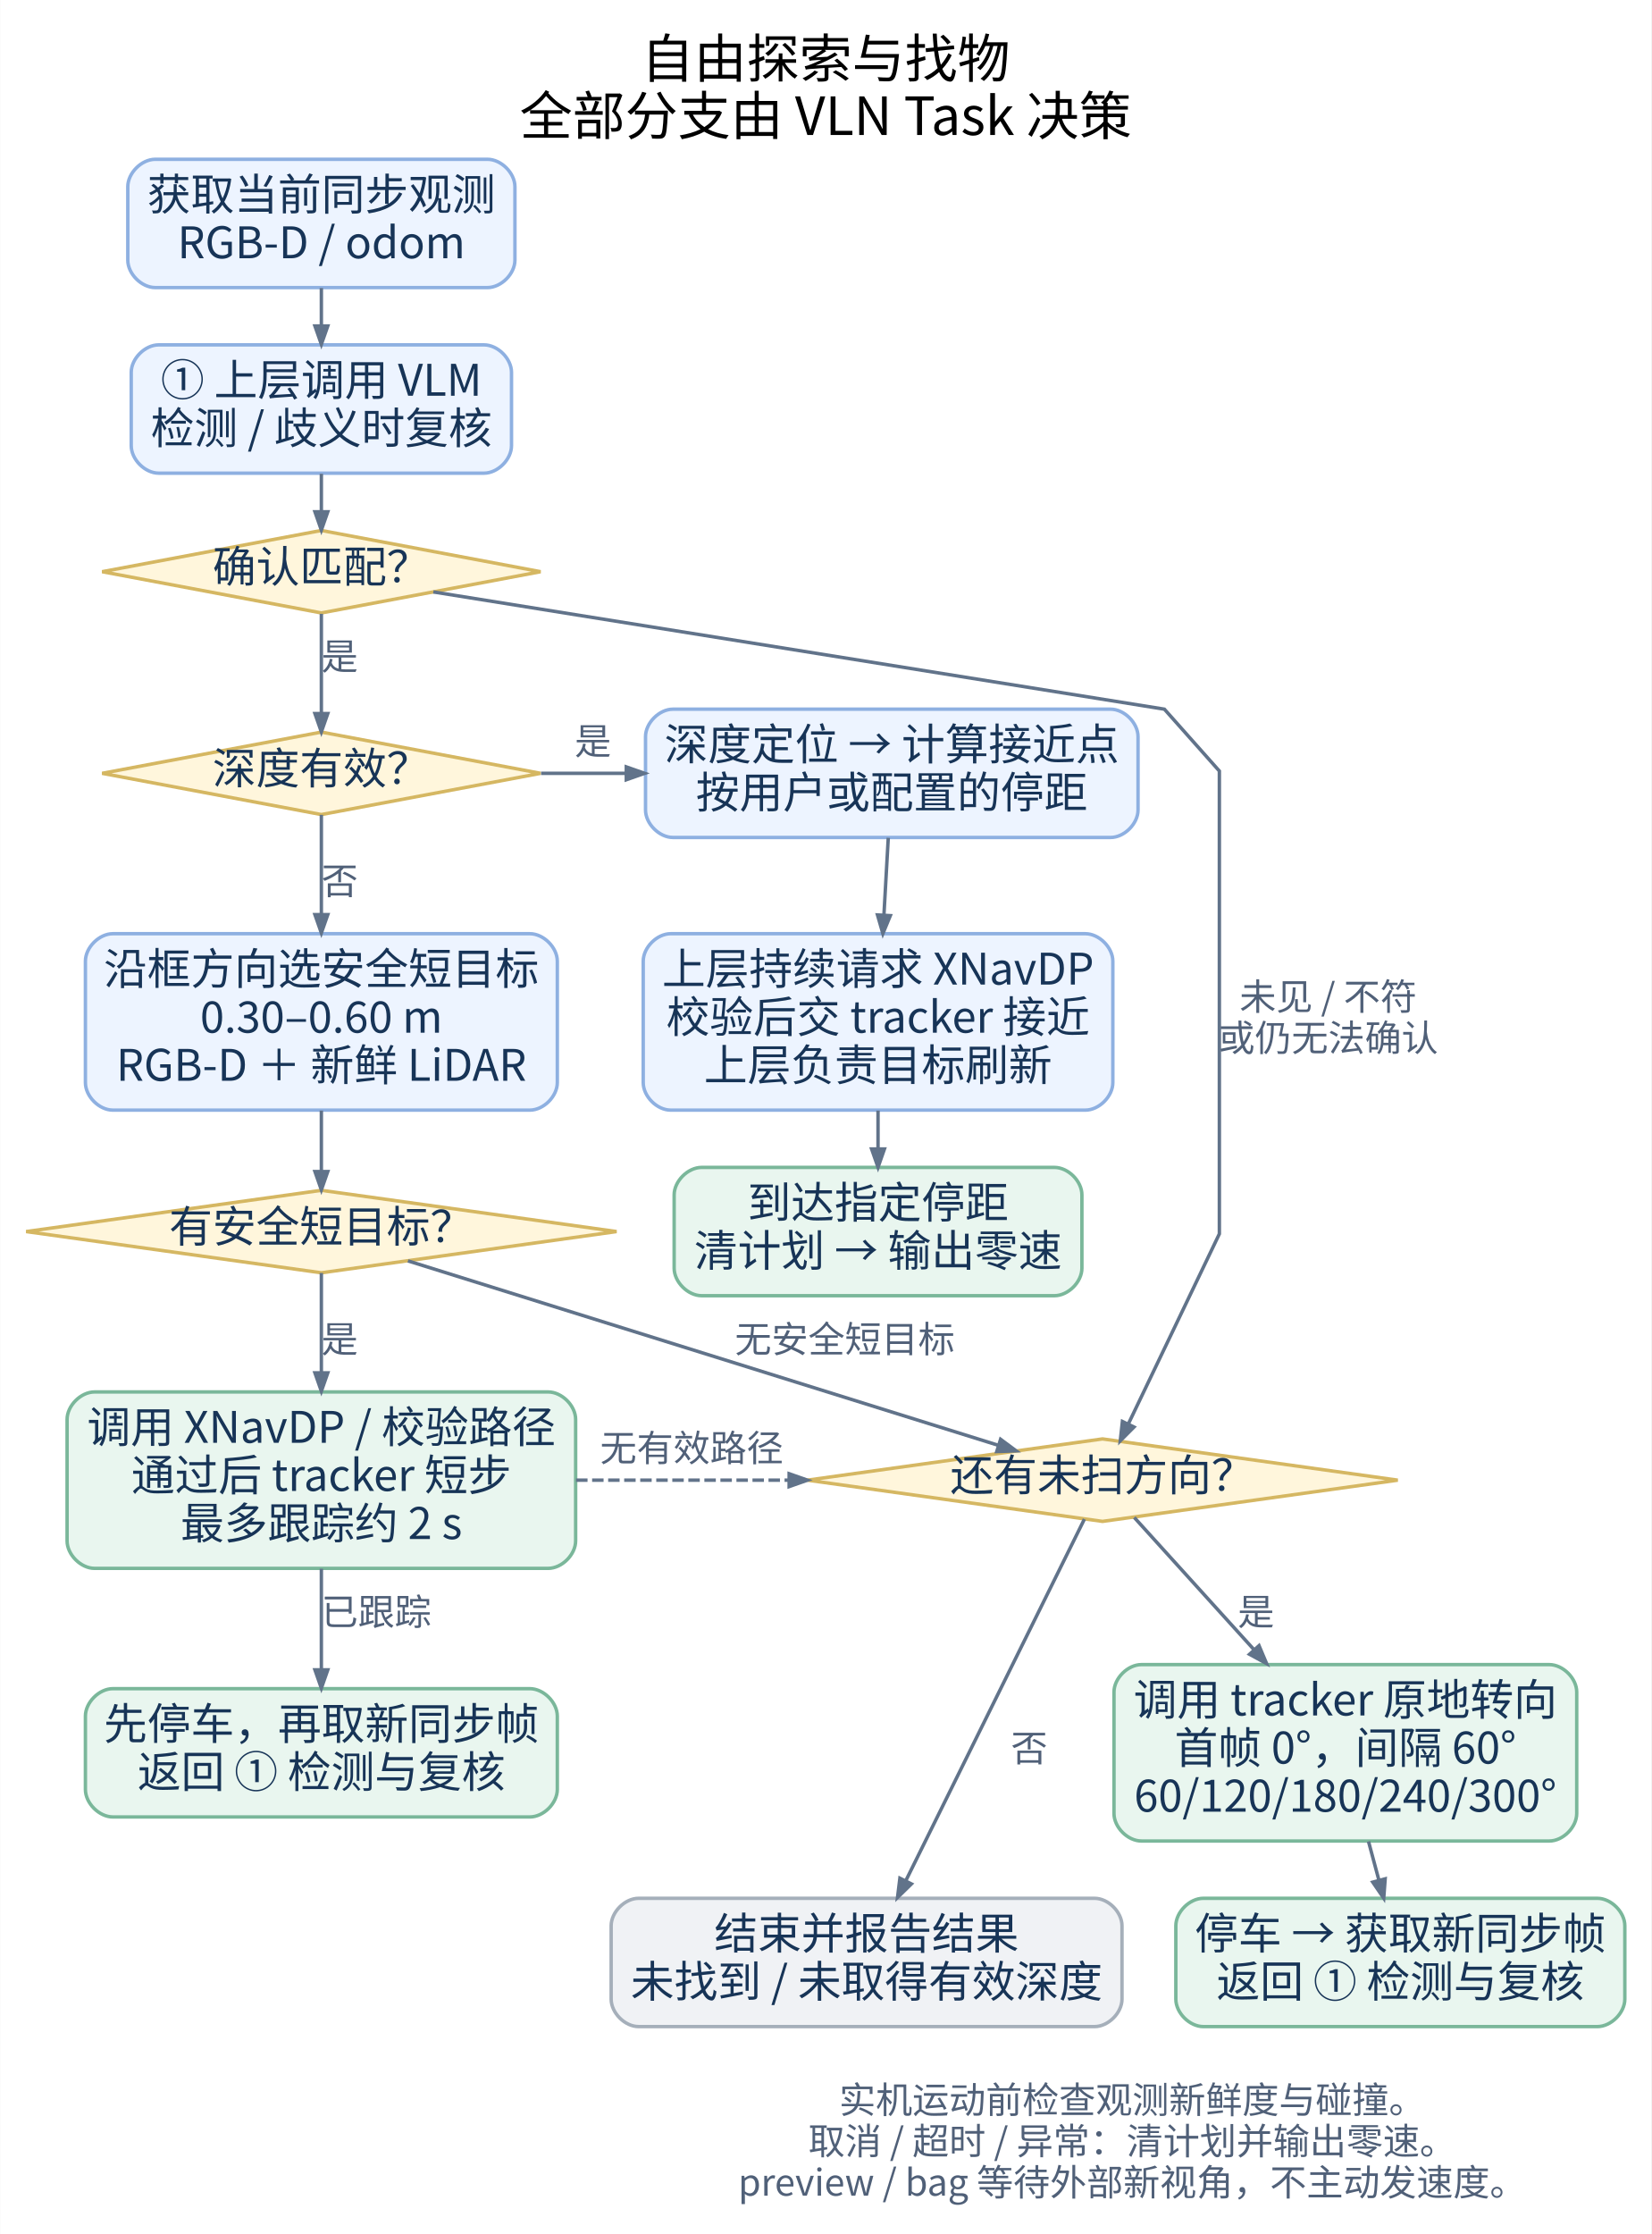
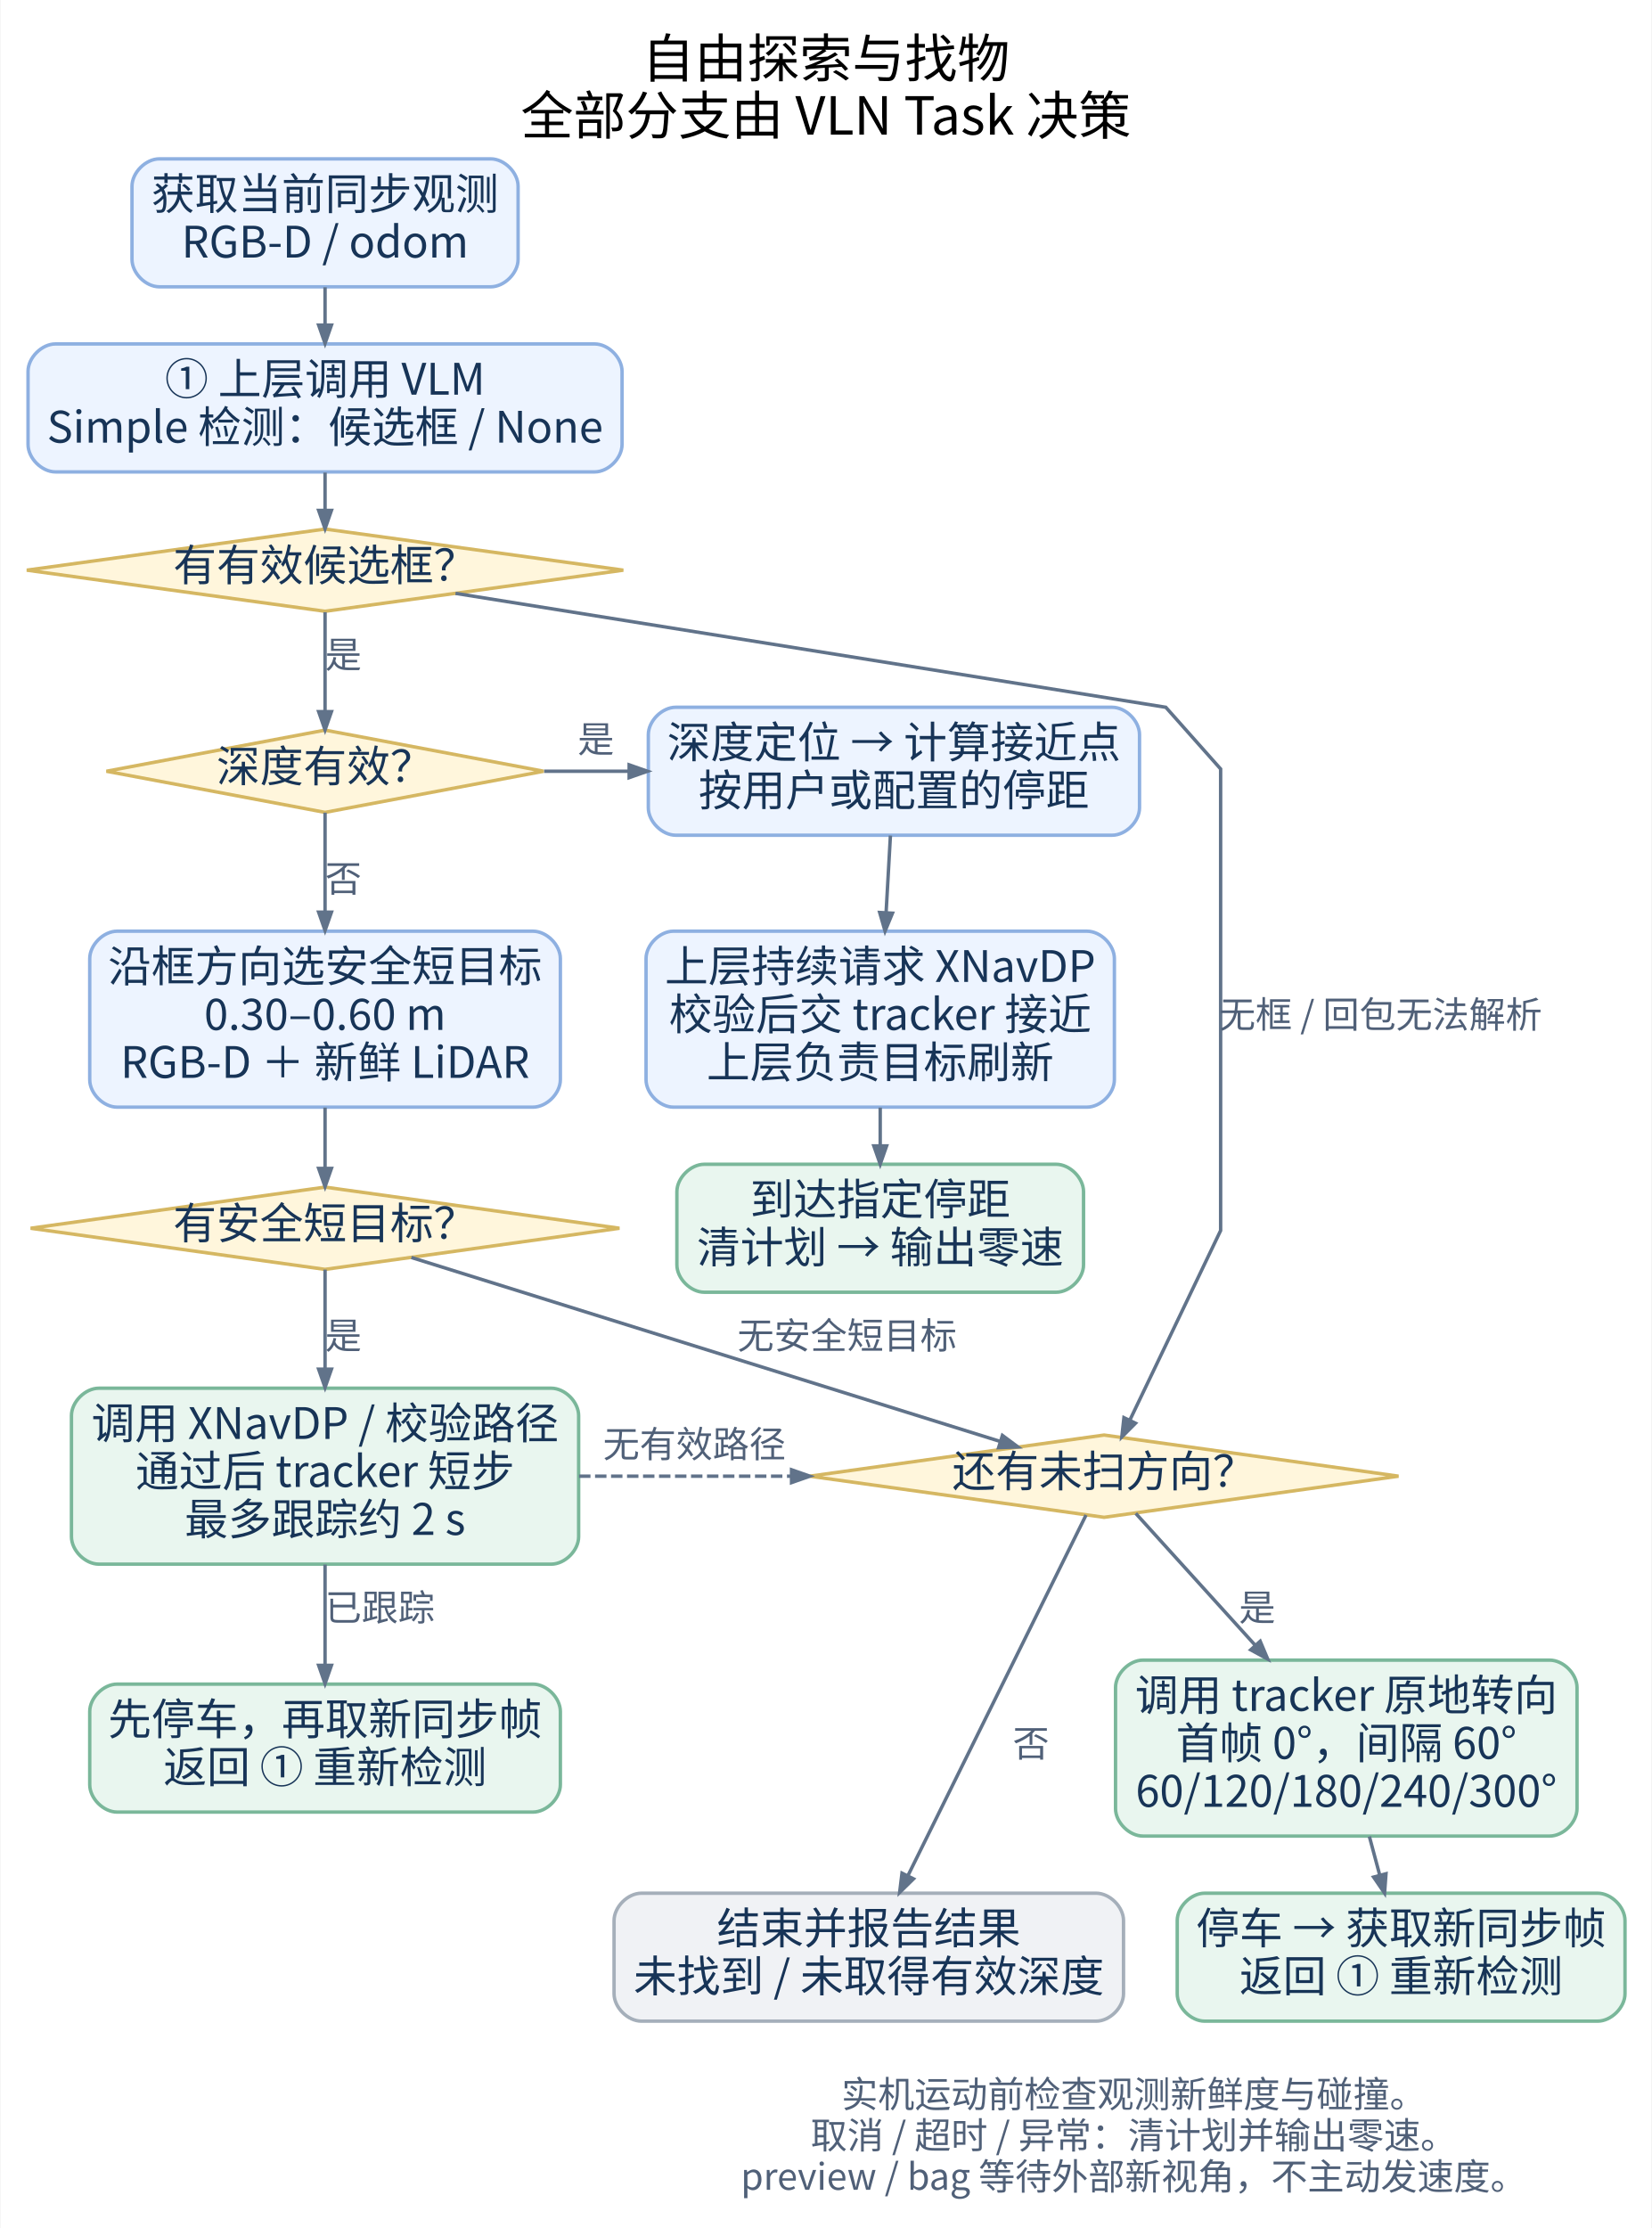
- <svg xmlns="http://www.w3.org/2000/svg" width="780px" height="1055px" viewBox="0.00 0.00 720.72 975.04">
+ <svg xmlns="http://www.w3.org/2000/svg" width="723pt" height="975pt" viewBox="0.00 0.00 722.56 975.04">
  <g id="graph0" class="graph" transform="scale(1 1) rotate(0) translate(11.52 963.52)">
-     <polygon fill="white" stroke="transparent" points="-11.52,11.52 -11.52,-963.52 709.2,-963.52 709.2,11.52 -11.52,11.52" />
-     <text text-anchor="middle" x="348.84" y="-929.6" font-family="Noto Sans CJK SC" font-size="23.00">自由探索与找物</text>
-     <text text-anchor="middle" x="348.84" y="-904.6" font-family="Noto Sans CJK SC" font-size="23.00">全部分支由 VLN Task 决策</text>
+     <polygon fill="white" stroke="transparent" points="-11.52,11.52 -11.52,-963.52 711.04,-963.52 711.04,11.52 -11.52,11.52" />
+     <text text-anchor="middle" x="349.76" y="-929.6" font-family="Noto Sans CJK SC" font-size="23.00">自由探索与找物</text>
+     <text text-anchor="middle" x="349.76" y="-904.6" font-family="Noto Sans CJK SC" font-size="23.00">全部分支由 VLN Task 决策</text>
    <g id="node1" class="node">
-       <path fill="#edf4ff" stroke="#8eb0e1" stroke-width="1.5" d="M201.18,-894C201.18,-894 56.18,-894 56.18,-894 50.18,-894 44.18,-888 44.18,-882 44.18,-882 44.18,-850 44.18,-850 44.18,-844 50.18,-838 56.18,-838 56.18,-838 201.18,-838 201.18,-838 207.18,-838 213.18,-844 213.18,-850 213.18,-850 213.18,-882 213.18,-882 213.18,-888 207.18,-894 201.18,-894" />
-       <text text-anchor="middle" x="128.68" y="-871.8" font-family="Noto Sans CJK SC" font-size="19.00" fill="#173457">获取当前同步观测</text>
-       <text text-anchor="middle" x="128.68" y="-850.8" font-family="Noto Sans CJK SC" font-size="19.00" fill="#173457">RGB-D / odom</text>
+       <path fill="#edf4ff" stroke="#8eb0e1" stroke-width="1.5" d="M203.02,-894C203.02,-894 58.02,-894 58.02,-894 52.02,-894 46.02,-888 46.02,-882 46.02,-882 46.02,-850 46.02,-850 46.02,-844 52.02,-838 58.02,-838 58.02,-838 203.02,-838 203.02,-838 209.02,-838 215.02,-844 215.02,-850 215.02,-850 215.02,-882 215.02,-882 215.02,-888 209.02,-894 203.02,-894" />
+       <text text-anchor="middle" x="130.52" y="-871.8" font-family="Noto Sans CJK SC" font-size="19.00" fill="#173457">获取当前同步观测</text>
+       <text text-anchor="middle" x="130.52" y="-850.8" font-family="Noto Sans CJK SC" font-size="19.00" fill="#173457">RGB-D / odom</text>
    </g>
    <g id="node2" class="node">
-       <path fill="#edf4ff" stroke="#8eb0e1" stroke-width="1.5" d="M199.68,-813C199.68,-813 57.68,-813 57.68,-813 51.68,-813 45.68,-807 45.68,-801 45.68,-801 45.68,-769 45.68,-769 45.68,-763 51.68,-757 57.68,-757 57.68,-757 199.68,-757 199.68,-757 205.68,-757 211.68,-763 211.68,-769 211.68,-769 211.68,-801 211.68,-801 211.68,-807 205.68,-813 199.68,-813" />
-       <text text-anchor="middle" x="128.68" y="-790.8" font-family="Noto Sans CJK SC" font-size="19.00" fill="#173457">① 上层调用 VLM</text>
-       <text text-anchor="middle" x="128.68" y="-769.8" font-family="Noto Sans CJK SC" font-size="19.00" fill="#173457">检测 / 歧义时复核</text>
+       <path fill="#edf4ff" stroke="#8eb0e1" stroke-width="1.5" d="M248.52,-813C248.52,-813 12.52,-813 12.52,-813 6.52,-813 0.52,-807 0.52,-801 0.52,-801 0.52,-769 0.52,-769 0.52,-763 6.52,-757 12.52,-757 12.52,-757 248.52,-757 248.52,-757 254.52,-757 260.52,-763 260.52,-769 260.52,-769 260.52,-801 260.52,-801 260.52,-807 254.52,-813 248.52,-813" />
+       <text text-anchor="middle" x="130.52" y="-790.8" font-family="Noto Sans CJK SC" font-size="19.00" fill="#173457">① 上层调用 VLM</text>
+       <text text-anchor="middle" x="130.52" y="-769.8" font-family="Noto Sans CJK SC" font-size="19.00" fill="#173457">Simple 检测：候选框 / None</text>
    </g>
    <g id="edge1" class="edge">
-       <path fill="none" stroke="#61738a" stroke-width="1.5" d="M128.68,-837.81C128.68,-832.47 128.68,-826.8 128.68,-821.25" />
-       <polygon fill="#61738a" stroke="#61738a" stroke-width="1.5" points="131.48,-821.24 128.68,-813.24 125.88,-821.24 131.48,-821.24" />
+       <path fill="none" stroke="#61738a" stroke-width="1.5" d="M130.52,-837.81C130.52,-832.47 130.52,-826.8 130.52,-821.25" />
+       <polygon fill="#61738a" stroke="#61738a" stroke-width="1.5" points="133.32,-821.24 130.52,-813.24 127.72,-821.24 133.32,-821.24" />
    </g>
    <g id="node3" class="node">
-       <polygon fill="#fff6dc" stroke="#d5b762" stroke-width="1.5" points="128.68,-732 33,-714 128.68,-696 224.37,-714 128.68,-732" />
-       <text text-anchor="middle" x="128.68" y="-709.3" font-family="Noto Sans CJK SC" font-size="19.00" fill="#173457">确认匹配？</text>
+       <polygon fill="#fff6dc" stroke="#d5b762" stroke-width="1.5" points="130.52,-732 -0.02,-714 130.52,-696 261.06,-714 130.52,-732" />
+       <text text-anchor="middle" x="130.52" y="-709.3" font-family="Noto Sans CJK SC" font-size="19.00" fill="#173457">有有效候选框？</text>
    </g>
    <g id="edge2" class="edge">
-       <path fill="none" stroke="#61738a" stroke-width="1.5" d="M128.68,-756.73C128.68,-751.29 128.68,-745.6 128.68,-740.23" />
-       <polygon fill="#61738a" stroke="#61738a" stroke-width="1.5" points="131.48,-740.15 128.68,-732.15 125.88,-740.15 131.48,-740.15" />
+       <path fill="none" stroke="#61738a" stroke-width="1.5" d="M130.52,-756.73C130.52,-751.29 130.52,-745.6 130.52,-740.23" />
+       <polygon fill="#61738a" stroke="#61738a" stroke-width="1.5" points="133.32,-740.15 130.52,-732.15 127.72,-740.15 133.32,-740.15" />
    </g>
    <g id="node4" class="node">
-       <polygon fill="#fff6dc" stroke="#d5b762" stroke-width="1.5" points="128.68,-644 33,-626 128.68,-608 224.37,-626 128.68,-644" />
-       <text text-anchor="middle" x="128.68" y="-621.3" font-family="Noto Sans CJK SC" font-size="19.00" fill="#173457">深度有效？</text>
+       <polygon fill="#fff6dc" stroke="#d5b762" stroke-width="1.5" points="130.52,-644 34.84,-626 130.52,-608 226.21,-626 130.52,-644" />
+       <text text-anchor="middle" x="130.52" y="-621.3" font-family="Noto Sans CJK SC" font-size="19.00" fill="#173457">深度有效？</text>
    </g>
    <g id="edge3" class="edge">
-       <path fill="none" stroke="#61738a" stroke-width="1.5" d="M128.68,-695.6C128.68,-683.16 128.68,-666.23 128.68,-652.3" />
-       <polygon fill="#61738a" stroke="#61738a" stroke-width="1.5" points="131.48,-652.08 128.68,-644.08 125.88,-652.08 131.48,-652.08" />
-       <text text-anchor="middle" x="136.68" y="-671.2" font-family="Noto Sans CJK SC" font-size="16.00" fill="#506078">是</text>
+       <path fill="none" stroke="#61738a" stroke-width="1.5" d="M130.52,-695.6C130.52,-683.16 130.52,-666.23 130.52,-652.3" />
+       <polygon fill="#61738a" stroke="#61738a" stroke-width="1.5" points="133.32,-652.08 130.52,-644.08 127.72,-652.08 133.32,-652.08" />
+       <text text-anchor="middle" x="138.52" y="-671.2" font-family="Noto Sans CJK SC" font-size="16.00" fill="#506078">是</text>
    </g>
    <g id="node12" class="node">
-       <polygon fill="#fff6dc" stroke="#d5b762" stroke-width="1.5" points="469.68,-335.5 340.82,-317.5 469.68,-299.5 598.55,-317.5 469.68,-335.5" />
-       <text text-anchor="middle" x="469.68" y="-312.8" font-family="Noto Sans CJK SC" font-size="19.00" fill="#173457">还有未扫方向？</text>
+       <polygon fill="#fff6dc" stroke="#d5b762" stroke-width="1.5" points="471.52,-335.5 342.66,-317.5 471.52,-299.5 600.38,-317.5 471.52,-335.5" />
+       <text text-anchor="middle" x="471.52" y="-312.8" font-family="Noto Sans CJK SC" font-size="19.00" fill="#173457">还有未扫方向？</text>
    </g>
    <g id="edge4" class="edge">
-       <path fill="none" stroke="#61738a" stroke-width="1.5" d="M177.55,-705.17C277.65,-689.12 496.68,-654 496.68,-654 496.68,-654 520.68,-627 520.68,-627 520.68,-627 520.68,-627 520.68,-425 520.68,-425 496.05,-373.56 481.02,-342.18" />
-       <polygon fill="#61738a" stroke="#61738a" stroke-width="1.5" points="483.41,-340.68 477.43,-334.68 478.36,-343.1 483.41,-340.68" />
-       <text text-anchor="middle" x="568.18" y="-522.7" font-family="Noto Sans CJK SC" font-size="16.00" fill="#506078">未见 / 不符</text>
-       <text text-anchor="middle" x="568.18" y="-504.7" font-family="Noto Sans CJK SC" font-size="16.00" fill="#506078">或仍无法确认</text>
+       <path fill="none" stroke="#61738a" stroke-width="1.5" d="M187.62,-703.85C290.98,-687.27 498.52,-654 498.52,-654 498.52,-654 522.52,-627 522.52,-627 522.52,-627 522.52,-627 522.52,-425 522.52,-425 497.89,-373.56 482.86,-342.18" />
+       <polygon fill="#61738a" stroke="#61738a" stroke-width="1.5" points="485.25,-340.68 479.27,-334.68 480.2,-343.1 485.25,-340.68" />
+       <text text-anchor="middle" x="592.52" y="-513.7" font-family="Noto Sans CJK SC" font-size="16.00" fill="#506078">无框 / 回包无法解析</text>
    </g>
    <g id="node5" class="node">
-       <path fill="#edf4ff" stroke="#8eb0e1" stroke-width="1.5" d="M473.18,-654C473.18,-654 282.18,-654 282.18,-654 276.18,-654 270.18,-648 270.18,-642 270.18,-642 270.18,-610 270.18,-610 270.18,-604 276.18,-598 282.18,-598 282.18,-598 473.18,-598 473.18,-598 479.18,-598 485.18,-604 485.18,-610 485.18,-610 485.18,-642 485.18,-642 485.18,-648 479.18,-654 473.18,-654" />
-       <text text-anchor="middle" x="377.68" y="-631.8" font-family="Noto Sans CJK SC" font-size="19.00" fill="#173457">深度定位 → 计算接近点</text>
-       <text text-anchor="middle" x="377.68" y="-610.8" font-family="Noto Sans CJK SC" font-size="19.00" fill="#173457">按用户或配置的停距</text>
+       <path fill="#edf4ff" stroke="#8eb0e1" stroke-width="1.5" d="M475.02,-654C475.02,-654 284.02,-654 284.02,-654 278.02,-654 272.02,-648 272.02,-642 272.02,-642 272.02,-610 272.02,-610 272.02,-604 278.02,-598 284.02,-598 284.02,-598 475.02,-598 475.02,-598 481.02,-598 487.02,-604 487.02,-610 487.02,-610 487.02,-642 487.02,-642 487.02,-648 481.02,-654 475.02,-654" />
+       <text text-anchor="middle" x="379.52" y="-631.8" font-family="Noto Sans CJK SC" font-size="19.00" fill="#173457">深度定位 → 计算接近点</text>
+       <text text-anchor="middle" x="379.52" y="-610.8" font-family="Noto Sans CJK SC" font-size="19.00" fill="#173457">按用户或配置的停距</text>
    </g>
    <g id="edge5" class="edge">
-       <path fill="none" stroke="#61738a" stroke-width="1.5" d="M224.6,-626C236.73,-626 249.25,-626 261.66,-626" />
-       <polygon fill="#61738a" stroke="#61738a" stroke-width="1.5" points="261.79,-628.8 269.79,-626 261.79,-623.2 261.79,-628.8" />
-       <text text-anchor="middle" x="247.23" y="-634.2" font-family="Noto Sans CJK SC" font-size="16.00" fill="#506078">是</text>
+       <path fill="none" stroke="#61738a" stroke-width="1.5" d="M226.43,-626C238.57,-626 251.09,-626 263.5,-626" />
+       <polygon fill="#61738a" stroke="#61738a" stroke-width="1.5" points="263.63,-628.8 271.63,-626 263.63,-623.2 263.63,-628.8" />
+       <text text-anchor="middle" x="249.07" y="-634.2" font-family="Noto Sans CJK SC" font-size="16.00" fill="#506078">是</text>
    </g>
    <g id="node8" class="node">
-       <path fill="#edf4ff" stroke="#8eb0e1" stroke-width="1.5" d="M219.68,-556C219.68,-556 37.68,-556 37.68,-556 31.68,-556 25.68,-550 25.68,-544 25.68,-544 25.68,-491 25.68,-491 25.68,-485 31.68,-479 37.68,-479 37.68,-479 219.68,-479 219.68,-479 225.68,-479 231.68,-485 231.68,-491 231.68,-491 231.68,-544 231.68,-544 231.68,-550 225.68,-556 219.68,-556" />
-       <text text-anchor="middle" x="128.68" y="-533.8" font-family="Noto Sans CJK SC" font-size="19.00" fill="#173457">沿框方向选安全短目标</text>
-       <text text-anchor="middle" x="128.68" y="-512.8" font-family="Noto Sans CJK SC" font-size="19.00" fill="#173457">0.30–0.60 m</text>
-       <text text-anchor="middle" x="128.68" y="-491.8" font-family="Noto Sans CJK SC" font-size="19.00" fill="#173457">RGB-D ＋ 新鲜 LiDAR</text>
+       <path fill="#edf4ff" stroke="#8eb0e1" stroke-width="1.5" d="M221.52,-556C221.52,-556 39.52,-556 39.52,-556 33.52,-556 27.52,-550 27.52,-544 27.52,-544 27.52,-491 27.52,-491 27.52,-485 33.52,-479 39.52,-479 39.52,-479 221.52,-479 221.52,-479 227.52,-479 233.52,-485 233.52,-491 233.52,-491 233.52,-544 233.52,-544 233.52,-550 227.52,-556 221.52,-556" />
+       <text text-anchor="middle" x="130.52" y="-533.8" font-family="Noto Sans CJK SC" font-size="19.00" fill="#173457">沿框方向选安全短目标</text>
+       <text text-anchor="middle" x="130.52" y="-512.8" font-family="Noto Sans CJK SC" font-size="19.00" fill="#173457">0.30–0.60 m</text>
+       <text text-anchor="middle" x="130.52" y="-491.8" font-family="Noto Sans CJK SC" font-size="19.00" fill="#173457">RGB-D ＋ 新鲜 LiDAR</text>
    </g>
    <g id="edge8" class="edge">
-       <path fill="none" stroke="#61738a" stroke-width="1.5" d="M128.68,-607.89C128.68,-596.18 128.68,-580.06 128.68,-564.73" />
-       <polygon fill="#61738a" stroke="#61738a" stroke-width="1.5" points="131.48,-564.32 128.68,-556.32 125.88,-564.32 131.48,-564.32" />
-       <text text-anchor="middle" x="136.68" y="-573.2" font-family="Noto Sans CJK SC" font-size="16.00" fill="#506078">否</text>
+       <path fill="none" stroke="#61738a" stroke-width="1.5" d="M130.52,-607.89C130.52,-596.18 130.52,-580.06 130.52,-564.73" />
+       <polygon fill="#61738a" stroke="#61738a" stroke-width="1.5" points="133.32,-564.32 130.52,-556.32 127.72,-564.32 133.32,-564.32" />
+       <text text-anchor="middle" x="138.52" y="-573.2" font-family="Noto Sans CJK SC" font-size="16.00" fill="#506078">否</text>
    </g>
    <g id="node6" class="node">
-       <path fill="#edf4ff" stroke="#8eb0e1" stroke-width="1.5" d="M462.18,-556C462.18,-556 281.18,-556 281.18,-556 275.18,-556 269.18,-550 269.18,-544 269.18,-544 269.18,-491 269.18,-491 269.18,-485 275.18,-479 281.18,-479 281.18,-479 462.18,-479 462.18,-479 468.18,-479 474.18,-485 474.18,-491 474.18,-491 474.18,-544 474.18,-544 474.18,-550 468.18,-556 462.18,-556" />
-       <text text-anchor="middle" x="371.68" y="-533.8" font-family="Noto Sans CJK SC" font-size="19.00" fill="#173457">上层持续请求 XNavDP</text>
-       <text text-anchor="middle" x="371.68" y="-512.8" font-family="Noto Sans CJK SC" font-size="19.00" fill="#173457">校验后交 tracker 接近</text>
-       <text text-anchor="middle" x="371.68" y="-491.8" font-family="Noto Sans CJK SC" font-size="19.00" fill="#173457">上层负责目标刷新</text>
+       <path fill="#edf4ff" stroke="#8eb0e1" stroke-width="1.5" d="M464.02,-556C464.02,-556 283.02,-556 283.02,-556 277.02,-556 271.02,-550 271.02,-544 271.02,-544 271.02,-491 271.02,-491 271.02,-485 277.02,-479 283.02,-479 283.02,-479 464.02,-479 464.02,-479 470.02,-479 476.02,-485 476.02,-491 476.02,-491 476.02,-544 476.02,-544 476.02,-550 470.02,-556 464.02,-556" />
+       <text text-anchor="middle" x="373.52" y="-533.8" font-family="Noto Sans CJK SC" font-size="19.00" fill="#173457">上层持续请求 XNavDP</text>
+       <text text-anchor="middle" x="373.52" y="-512.8" font-family="Noto Sans CJK SC" font-size="19.00" fill="#173457">校验后交 tracker 接近</text>
+       <text text-anchor="middle" x="373.52" y="-491.8" font-family="Noto Sans CJK SC" font-size="19.00" fill="#173457">上层负责目标刷新</text>
    </g>
    <g id="edge6" class="edge">
-       <path fill="none" stroke="#61738a" stroke-width="1.5" d="M376.15,-597.85C375.58,-587.63 374.91,-575.72 374.26,-564.27" />
-       <polygon fill="#61738a" stroke="#61738a" stroke-width="1.5" points="377.04,-563.88 373.8,-556.05 371.45,-564.19 377.04,-563.88" />
+       <path fill="none" stroke="#61738a" stroke-width="1.5" d="M377.99,-597.85C377.42,-587.63 376.74,-575.72 376.1,-564.27" />
+       <polygon fill="#61738a" stroke="#61738a" stroke-width="1.5" points="378.88,-563.88 375.64,-556.05 373.29,-564.19 378.88,-563.88" />
    </g>
    <g id="node7" class="node">
-       <path fill="#e9f6ef" stroke="#7ab79a" stroke-width="1.5" d="M448.68,-454C448.68,-454 294.68,-454 294.68,-454 288.68,-454 282.68,-448 282.68,-442 282.68,-442 282.68,-410 282.68,-410 282.68,-404 288.68,-398 294.68,-398 294.68,-398 448.68,-398 448.68,-398 454.68,-398 460.68,-404 460.68,-410 460.68,-410 460.68,-442 460.68,-442 460.68,-448 454.68,-454 448.68,-454" />
-       <text text-anchor="middle" x="371.68" y="-431.8" font-family="Noto Sans CJK SC" font-size="19.00" fill="#173457">到达指定停距</text>
-       <text text-anchor="middle" x="371.68" y="-410.8" font-family="Noto Sans CJK SC" font-size="19.00" fill="#173457">清计划 → 输出零速</text>
+       <path fill="#e9f6ef" stroke="#7ab79a" stroke-width="1.5" d="M450.52,-454C450.52,-454 296.52,-454 296.52,-454 290.52,-454 284.52,-448 284.52,-442 284.52,-442 284.52,-410 284.52,-410 284.52,-404 290.52,-398 296.52,-398 296.52,-398 450.52,-398 450.52,-398 456.52,-398 462.52,-404 462.52,-410 462.52,-410 462.52,-442 462.52,-442 462.52,-448 456.52,-454 450.52,-454" />
+       <text text-anchor="middle" x="373.52" y="-431.8" font-family="Noto Sans CJK SC" font-size="19.00" fill="#173457">到达指定停距</text>
+       <text text-anchor="middle" x="373.52" y="-410.8" font-family="Noto Sans CJK SC" font-size="19.00" fill="#173457">清计划 → 输出零速</text>
    </g>
    <g id="edge7" class="edge">
-       <path fill="none" stroke="#61738a" stroke-width="1.5" d="M371.68,-478.8C371.68,-473.35 371.68,-467.75 371.68,-462.34" />
-       <polygon fill="#61738a" stroke="#61738a" stroke-width="1.5" points="374.48,-462.05 371.68,-454.05 368.88,-462.05 374.48,-462.05" />
+       <path fill="none" stroke="#61738a" stroke-width="1.5" d="M373.52,-478.8C373.52,-473.35 373.52,-467.75 373.52,-462.34" />
+       <polygon fill="#61738a" stroke="#61738a" stroke-width="1.5" points="376.32,-462.05 373.52,-454.05 370.72,-462.05 376.32,-462.05" />
    </g>
    <g id="node9" class="node">
-       <polygon fill="#fff6dc" stroke="#d5b762" stroke-width="1.5" points="128.68,-444 -0.18,-426 128.68,-408 257.55,-426 128.68,-444" />
-       <text text-anchor="middle" x="128.68" y="-421.3" font-family="Noto Sans CJK SC" font-size="19.00" fill="#173457">有安全短目标？</text>
+       <polygon fill="#fff6dc" stroke="#d5b762" stroke-width="1.5" points="130.52,-444 1.66,-426 130.52,-408 259.38,-426 130.52,-444" />
+       <text text-anchor="middle" x="130.52" y="-421.3" font-family="Noto Sans CJK SC" font-size="19.00" fill="#173457">有安全短目标？</text>
    </g>
    <g id="edge9" class="edge">
-       <path fill="none" stroke="#61738a" stroke-width="1.5" d="M128.68,-478.8C128.68,-469.87 128.68,-460.55 128.68,-452.32" />
-       <polygon fill="#61738a" stroke="#61738a" stroke-width="1.5" points="131.48,-452.2 128.68,-444.2 125.88,-452.2 131.48,-452.2" />
+       <path fill="none" stroke="#61738a" stroke-width="1.5" d="M130.52,-478.8C130.52,-469.87 130.52,-460.55 130.52,-452.32" />
+       <polygon fill="#61738a" stroke="#61738a" stroke-width="1.5" points="133.32,-452.2 130.52,-444.2 127.72,-452.2 133.32,-452.2" />
    </g>
    <g id="node10" class="node">
-       <path fill="#e9f6ef" stroke="#7ab79a" stroke-width="1.5" d="M227.68,-356C227.68,-356 29.68,-356 29.68,-356 23.68,-356 17.68,-350 17.68,-344 17.68,-344 17.68,-291 17.68,-291 17.68,-285 23.68,-279 29.68,-279 29.68,-279 227.68,-279 227.68,-279 233.68,-279 239.68,-285 239.68,-291 239.68,-291 239.68,-344 239.68,-344 239.68,-350 233.68,-356 227.68,-356" />
-       <text text-anchor="middle" x="128.68" y="-333.8" font-family="Noto Sans CJK SC" font-size="19.00" fill="#173457">调用 XNavDP / 校验路径</text>
-       <text text-anchor="middle" x="128.68" y="-312.8" font-family="Noto Sans CJK SC" font-size="19.00" fill="#173457">通过后 tracker 短步</text>
-       <text text-anchor="middle" x="128.68" y="-291.8" font-family="Noto Sans CJK SC" font-size="19.00" fill="#173457">最多跟踪约 2 s</text>
+       <path fill="#e9f6ef" stroke="#7ab79a" stroke-width="1.5" d="M229.52,-356C229.52,-356 31.52,-356 31.52,-356 25.52,-356 19.52,-350 19.52,-344 19.52,-344 19.52,-291 19.52,-291 19.52,-285 25.52,-279 31.52,-279 31.52,-279 229.52,-279 229.52,-279 235.52,-279 241.52,-285 241.52,-291 241.52,-291 241.52,-344 241.52,-344 241.52,-350 235.52,-356 229.52,-356" />
+       <text text-anchor="middle" x="130.52" y="-333.8" font-family="Noto Sans CJK SC" font-size="19.00" fill="#173457">调用 XNavDP / 校验路径</text>
+       <text text-anchor="middle" x="130.52" y="-312.8" font-family="Noto Sans CJK SC" font-size="19.00" fill="#173457">通过后 tracker 短步</text>
+       <text text-anchor="middle" x="130.52" y="-291.8" font-family="Noto Sans CJK SC" font-size="19.00" fill="#173457">最多跟踪约 2 s</text>
    </g>
    <g id="edge10" class="edge">
-       <path fill="none" stroke="#61738a" stroke-width="1.5" d="M128.68,-407.89C128.68,-396.18 128.68,-380.06 128.68,-364.73" />
-       <polygon fill="#61738a" stroke="#61738a" stroke-width="1.5" points="131.48,-364.32 128.68,-356.32 125.88,-364.32 131.48,-364.32" />
-       <text text-anchor="middle" x="136.68" y="-373.2" font-family="Noto Sans CJK SC" font-size="16.00" fill="#506078">是</text>
+       <path fill="none" stroke="#61738a" stroke-width="1.5" d="M130.52,-407.89C130.52,-396.18 130.52,-380.06 130.52,-364.73" />
+       <polygon fill="#61738a" stroke="#61738a" stroke-width="1.5" points="133.32,-364.32 130.52,-356.32 127.72,-364.32 133.32,-364.32" />
+       <text text-anchor="middle" x="138.52" y="-373.2" font-family="Noto Sans CJK SC" font-size="16.00" fill="#506078">是</text>
    </g>
    <g id="edge13" class="edge">
-       <path fill="none" stroke="#61738a" stroke-width="1.5" d="M166.48,-413.2C229.55,-393.5 356.02,-354 423.99,-332.77" />
-       <polygon fill="#61738a" stroke="#61738a" stroke-width="1.5" points="425.18,-335.33 431.98,-330.28 423.51,-329.99 425.18,-335.33" />
-       <text text-anchor="middle" x="357.18" y="-373.2" font-family="Noto Sans CJK SC" font-size="16.00" fill="#506078">无安全短目标</text>
+       <path fill="none" stroke="#61738a" stroke-width="1.5" d="M168.32,-413.2C231.39,-393.5 357.86,-354 425.82,-332.77" />
+       <polygon fill="#61738a" stroke="#61738a" stroke-width="1.5" points="427.01,-335.33 433.82,-330.28 425.34,-329.99 427.01,-335.33" />
+       <text text-anchor="middle" x="359.02" y="-373.2" font-family="Noto Sans CJK SC" font-size="16.00" fill="#506078">无安全短目标</text>
    </g>
    <g id="node11" class="node">
-       <path fill="#e9f6ef" stroke="#7ab79a" stroke-width="1.5" d="M219.68,-226.5C219.68,-226.5 37.68,-226.5 37.68,-226.5 31.68,-226.5 25.68,-220.5 25.68,-214.5 25.68,-214.5 25.68,-182.5 25.68,-182.5 25.68,-176.5 31.68,-170.5 37.68,-170.5 37.68,-170.5 219.68,-170.5 219.68,-170.5 225.68,-170.5 231.68,-176.5 231.68,-182.5 231.68,-182.5 231.68,-214.5 231.68,-214.5 231.68,-220.5 225.68,-226.5 219.68,-226.5" />
-       <text text-anchor="middle" x="128.68" y="-204.3" font-family="Noto Sans CJK SC" font-size="19.00" fill="#173457">先停车，再取新同步帧</text>
-       <text text-anchor="middle" x="128.68" y="-183.3" font-family="Noto Sans CJK SC" font-size="19.00" fill="#173457">返回 ① 检测与复核</text>
+       <path fill="#e9f6ef" stroke="#7ab79a" stroke-width="1.5" d="M221.52,-226.5C221.52,-226.5 39.52,-226.5 39.52,-226.5 33.52,-226.5 27.52,-220.5 27.52,-214.5 27.52,-214.5 27.52,-182.5 27.52,-182.5 27.52,-176.5 33.52,-170.5 39.52,-170.5 39.52,-170.5 221.52,-170.5 221.52,-170.5 227.52,-170.5 233.52,-176.5 233.52,-182.5 233.52,-182.5 233.52,-214.5 233.52,-214.5 233.52,-220.5 227.52,-226.5 221.52,-226.5" />
+       <text text-anchor="middle" x="130.52" y="-204.3" font-family="Noto Sans CJK SC" font-size="19.00" fill="#173457">先停车，再取新同步帧</text>
+       <text text-anchor="middle" x="130.52" y="-183.3" font-family="Noto Sans CJK SC" font-size="19.00" fill="#173457">返回 ① 重新检测</text>
    </g>
    <g id="edge11" class="edge">
-       <path fill="none" stroke="#61738a" stroke-width="1.5" d="M128.68,-278.84C128.68,-264.78 128.68,-248.89 128.68,-235.03" />
-       <polygon fill="#61738a" stroke="#61738a" stroke-width="1.5" points="131.48,-234.71 128.68,-226.71 125.88,-234.71 131.48,-234.71" />
-       <text text-anchor="middle" x="152.68" y="-254.2" font-family="Noto Sans CJK SC" font-size="16.00" fill="#506078">已跟踪</text>
+       <path fill="none" stroke="#61738a" stroke-width="1.5" d="M130.52,-278.84C130.52,-264.78 130.52,-248.89 130.52,-235.03" />
+       <polygon fill="#61738a" stroke="#61738a" stroke-width="1.5" points="133.32,-234.71 130.52,-226.71 127.72,-234.71 133.32,-234.71" />
+       <text text-anchor="middle" x="154.52" y="-254.2" font-family="Noto Sans CJK SC" font-size="16.00" fill="#506078">已跟踪</text>
    </g>
    <g id="edge12" class="edge">
-       <path fill="none" stroke="#61738a" stroke-width="1.5" stroke-dasharray="5,2" d="M239.87,-317.5C269.48,-317.5 301.83,-317.5 332.65,-317.5" />
-       <polygon fill="#61738a" stroke="#61738a" stroke-width="1.5" points="332.88,-320.3 340.88,-317.5 332.88,-314.7 332.88,-320.3" />
-       <text text-anchor="middle" x="290.34" y="-325.7" font-family="Noto Sans CJK SC" font-size="16.00" fill="#506078">无有效路径</text>
+       <path fill="none" stroke="#61738a" stroke-width="1.5" stroke-dasharray="5,2" d="M241.7,-317.5C271.32,-317.5 303.67,-317.5 334.49,-317.5" />
+       <polygon fill="#61738a" stroke="#61738a" stroke-width="1.5" points="334.71,-320.3 342.71,-317.5 334.71,-314.7 334.71,-320.3" />
+       <text text-anchor="middle" x="292.18" y="-325.7" font-family="Noto Sans CJK SC" font-size="16.00" fill="#506078">无有效路径</text>
    </g>
    <g id="node13" class="node">
-       <path fill="#e9f6ef" stroke="#7ab79a" stroke-width="1.5" d="M664.68,-237C664.68,-237 486.68,-237 486.68,-237 480.68,-237 474.68,-231 474.68,-225 474.68,-225 474.68,-172 474.68,-172 474.68,-166 480.68,-160 486.68,-160 486.68,-160 664.68,-160 664.68,-160 670.68,-160 676.68,-166 676.68,-172 676.68,-172 676.68,-225 676.68,-225 676.68,-231 670.68,-237 664.68,-237" />
-       <text text-anchor="middle" x="575.68" y="-214.8" font-family="Noto Sans CJK SC" font-size="19.00" fill="#173457">调用 tracker 原地转向</text>
-       <text text-anchor="middle" x="575.68" y="-193.8" font-family="Noto Sans CJK SC" font-size="19.00" fill="#173457">首帧 0°，间隔 60°</text>
-       <text text-anchor="middle" x="575.68" y="-172.8" font-family="Noto Sans CJK SC" font-size="19.00" fill="#173457">60/120/180/240/300°</text>
+       <path fill="#e9f6ef" stroke="#7ab79a" stroke-width="1.5" d="M666.52,-237C666.52,-237 488.52,-237 488.52,-237 482.52,-237 476.52,-231 476.52,-225 476.52,-225 476.52,-172 476.52,-172 476.52,-166 482.52,-160 488.52,-160 488.52,-160 666.52,-160 666.52,-160 672.52,-160 678.52,-166 678.52,-172 678.52,-172 678.52,-225 678.52,-225 678.52,-231 672.52,-237 666.52,-237" />
+       <text text-anchor="middle" x="577.52" y="-214.8" font-family="Noto Sans CJK SC" font-size="19.00" fill="#173457">调用 tracker 原地转向</text>
+       <text text-anchor="middle" x="577.52" y="-193.8" font-family="Noto Sans CJK SC" font-size="19.00" fill="#173457">首帧 0°，间隔 60°</text>
+       <text text-anchor="middle" x="577.52" y="-172.8" font-family="Noto Sans CJK SC" font-size="19.00" fill="#173457">60/120/180/240/300°</text>
    </g>
    <g id="edge14" class="edge">
-       <path fill="none" stroke="#61738a" stroke-width="1.5" d="M483.54,-301.2C496.82,-286.55 517.51,-263.71 535.92,-243.39" />
-       <polygon fill="#61738a" stroke="#61738a" stroke-width="1.5" points="538,-245.26 541.29,-237.46 533.85,-241.5 538,-245.26" />
-       <text text-anchor="middle" x="536.68" y="-254.2" font-family="Noto Sans CJK SC" font-size="16.00" fill="#506078">是</text>
+       <path fill="none" stroke="#61738a" stroke-width="1.5" d="M485.38,-301.2C498.66,-286.55 519.35,-263.71 537.76,-243.39" />
+       <polygon fill="#61738a" stroke="#61738a" stroke-width="1.5" points="539.84,-245.26 543.13,-237.46 535.69,-241.5 539.84,-245.26" />
+       <text text-anchor="middle" x="538.52" y="-254.2" font-family="Noto Sans CJK SC" font-size="16.00" fill="#506078">是</text>
    </g>
    <g id="node15" class="node">
-       <path fill="#f0f2f5" stroke="#a5afba" stroke-width="1.5" d="M466.18,-135C466.18,-135 267.18,-135 267.18,-135 261.18,-135 255.18,-129 255.18,-123 255.18,-123 255.18,-91 255.18,-91 255.18,-85 261.18,-79 267.18,-79 267.18,-79 466.18,-79 466.18,-79 472.18,-79 478.18,-85 478.18,-91 478.18,-91 478.18,-123 478.18,-123 478.18,-129 472.18,-135 466.18,-135" />
-       <text text-anchor="middle" x="366.68" y="-112.8" font-family="Noto Sans CJK SC" font-size="19.00" fill="#173457">结束并报告结果</text>
-       <text text-anchor="middle" x="366.68" y="-91.8" font-family="Noto Sans CJK SC" font-size="19.00" fill="#173457">未找到 / 未取得有效深度</text>
+       <path fill="#f0f2f5" stroke="#a5afba" stroke-width="1.5" d="M468.02,-135C468.02,-135 269.02,-135 269.02,-135 263.02,-135 257.02,-129 257.02,-123 257.02,-123 257.02,-91 257.02,-91 257.02,-85 263.02,-79 269.02,-79 269.02,-79 468.02,-79 468.02,-79 474.02,-79 480.02,-85 480.02,-91 480.02,-91 480.02,-123 480.02,-123 480.02,-129 474.02,-135 468.02,-135" />
+       <text text-anchor="middle" x="368.52" y="-112.8" font-family="Noto Sans CJK SC" font-size="19.00" fill="#173457">结束并报告结果</text>
+       <text text-anchor="middle" x="368.52" y="-91.8" font-family="Noto Sans CJK SC" font-size="19.00" fill="#173457">未找到 / 未取得有效深度</text>
    </g>
    <g id="edge16" class="edge">
-       <path fill="none" stroke="#61738a" stroke-width="1.5" d="M461.77,-300.49C445.17,-266.88 406.38,-188.36 383.8,-142.66" />
-       <polygon fill="#61738a" stroke="#61738a" stroke-width="1.5" points="386.25,-141.28 380.19,-135.35 381.23,-143.76 386.25,-141.28" />
-       <text text-anchor="middle" x="437.68" y="-194.7" font-family="Noto Sans CJK SC" font-size="16.00" fill="#506078">否</text>
+       <path fill="none" stroke="#61738a" stroke-width="1.5" d="M463.61,-300.49C447.01,-266.88 408.22,-188.36 385.64,-142.66" />
+       <polygon fill="#61738a" stroke="#61738a" stroke-width="1.5" points="388.08,-141.28 382.03,-135.35 383.06,-143.76 388.08,-141.28" />
+       <text text-anchor="middle" x="439.52" y="-194.7" font-family="Noto Sans CJK SC" font-size="16.00" fill="#506078">否</text>
    </g>
    <g id="node14" class="node">
-       <path fill="#e9f6ef" stroke="#7ab79a" stroke-width="1.5" d="M685.68,-135C685.68,-135 513.68,-135 513.68,-135 507.68,-135 501.68,-129 501.68,-123 501.68,-123 501.68,-91 501.68,-91 501.68,-85 507.68,-79 513.68,-79 513.68,-79 685.68,-79 685.68,-79 691.68,-79 697.68,-85 697.68,-91 697.68,-91 697.68,-123 697.68,-123 697.68,-129 691.68,-135 685.68,-135" />
-       <text text-anchor="middle" x="599.68" y="-112.8" font-family="Noto Sans CJK SC" font-size="19.00" fill="#173457">停车 → 获取新同步帧</text>
-       <text text-anchor="middle" x="599.68" y="-91.8" font-family="Noto Sans CJK SC" font-size="19.00" fill="#173457">返回 ① 检测与复核</text>
+       <path fill="#e9f6ef" stroke="#7ab79a" stroke-width="1.5" d="M687.52,-135C687.52,-135 515.52,-135 515.52,-135 509.52,-135 503.52,-129 503.52,-123 503.52,-123 503.52,-91 503.52,-91 503.52,-85 509.52,-79 515.52,-79 515.52,-79 687.52,-79 687.52,-79 693.52,-79 699.52,-85 699.52,-91 699.52,-91 699.52,-123 699.52,-123 699.52,-129 693.52,-135 687.52,-135" />
+       <text text-anchor="middle" x="601.52" y="-112.8" font-family="Noto Sans CJK SC" font-size="19.00" fill="#173457">停车 → 获取新同步帧</text>
+       <text text-anchor="middle" x="601.52" y="-91.8" font-family="Noto Sans CJK SC" font-size="19.00" fill="#173457">返回 ① 重新检测</text>
    </g>
    <g id="edge15" class="edge">
-       <path fill="none" stroke="#61738a" stroke-width="1.5" d="M585.79,-159.8C587.29,-154.22 588.83,-148.48 590.31,-142.96" />
-       <polygon fill="#61738a" stroke="#61738a" stroke-width="1.5" points="593.06,-143.51 592.43,-135.05 587.65,-142.05 593.06,-143.51" />
+       <path fill="none" stroke="#61738a" stroke-width="1.5" d="M587.63,-159.8C589.13,-154.22 590.66,-148.48 592.15,-142.96" />
+       <polygon fill="#61738a" stroke="#61738a" stroke-width="1.5" points="594.9,-143.51 594.27,-135.05 589.49,-142.05 594.9,-143.51" />
    </g>
    <g id="node16" class="node">
-       <text text-anchor="middle" x="482.68" y="-41.2" font-family="Noto Sans CJK SC" font-size="16.00" fill="#506078">实机运动前检查观测新鲜度与碰撞。</text>
-       <text text-anchor="middle" x="482.68" y="-23.2" font-family="Noto Sans CJK SC" font-size="16.00" fill="#506078">取消 / 超时 / 异常：清计划并输出零速。</text>
-       <text text-anchor="middle" x="482.68" y="-5.2" font-family="Noto Sans CJK SC" font-size="16.00" fill="#506078">preview / bag 等待外部新视角，不主动发速度。</text>
+       <text text-anchor="middle" x="484.52" y="-41.2" font-family="Noto Sans CJK SC" font-size="16.00" fill="#506078">实机运动前检查观测新鲜度与碰撞。</text>
+       <text text-anchor="middle" x="484.52" y="-23.2" font-family="Noto Sans CJK SC" font-size="16.00" fill="#506078">取消 / 超时 / 异常：清计划并输出零速。</text>
+       <text text-anchor="middle" x="484.52" y="-5.2" font-family="Noto Sans CJK SC" font-size="16.00" fill="#506078">preview / bag 等待外部新视角，不主动发速度。</text>
    </g>
  </g>
</svg>
